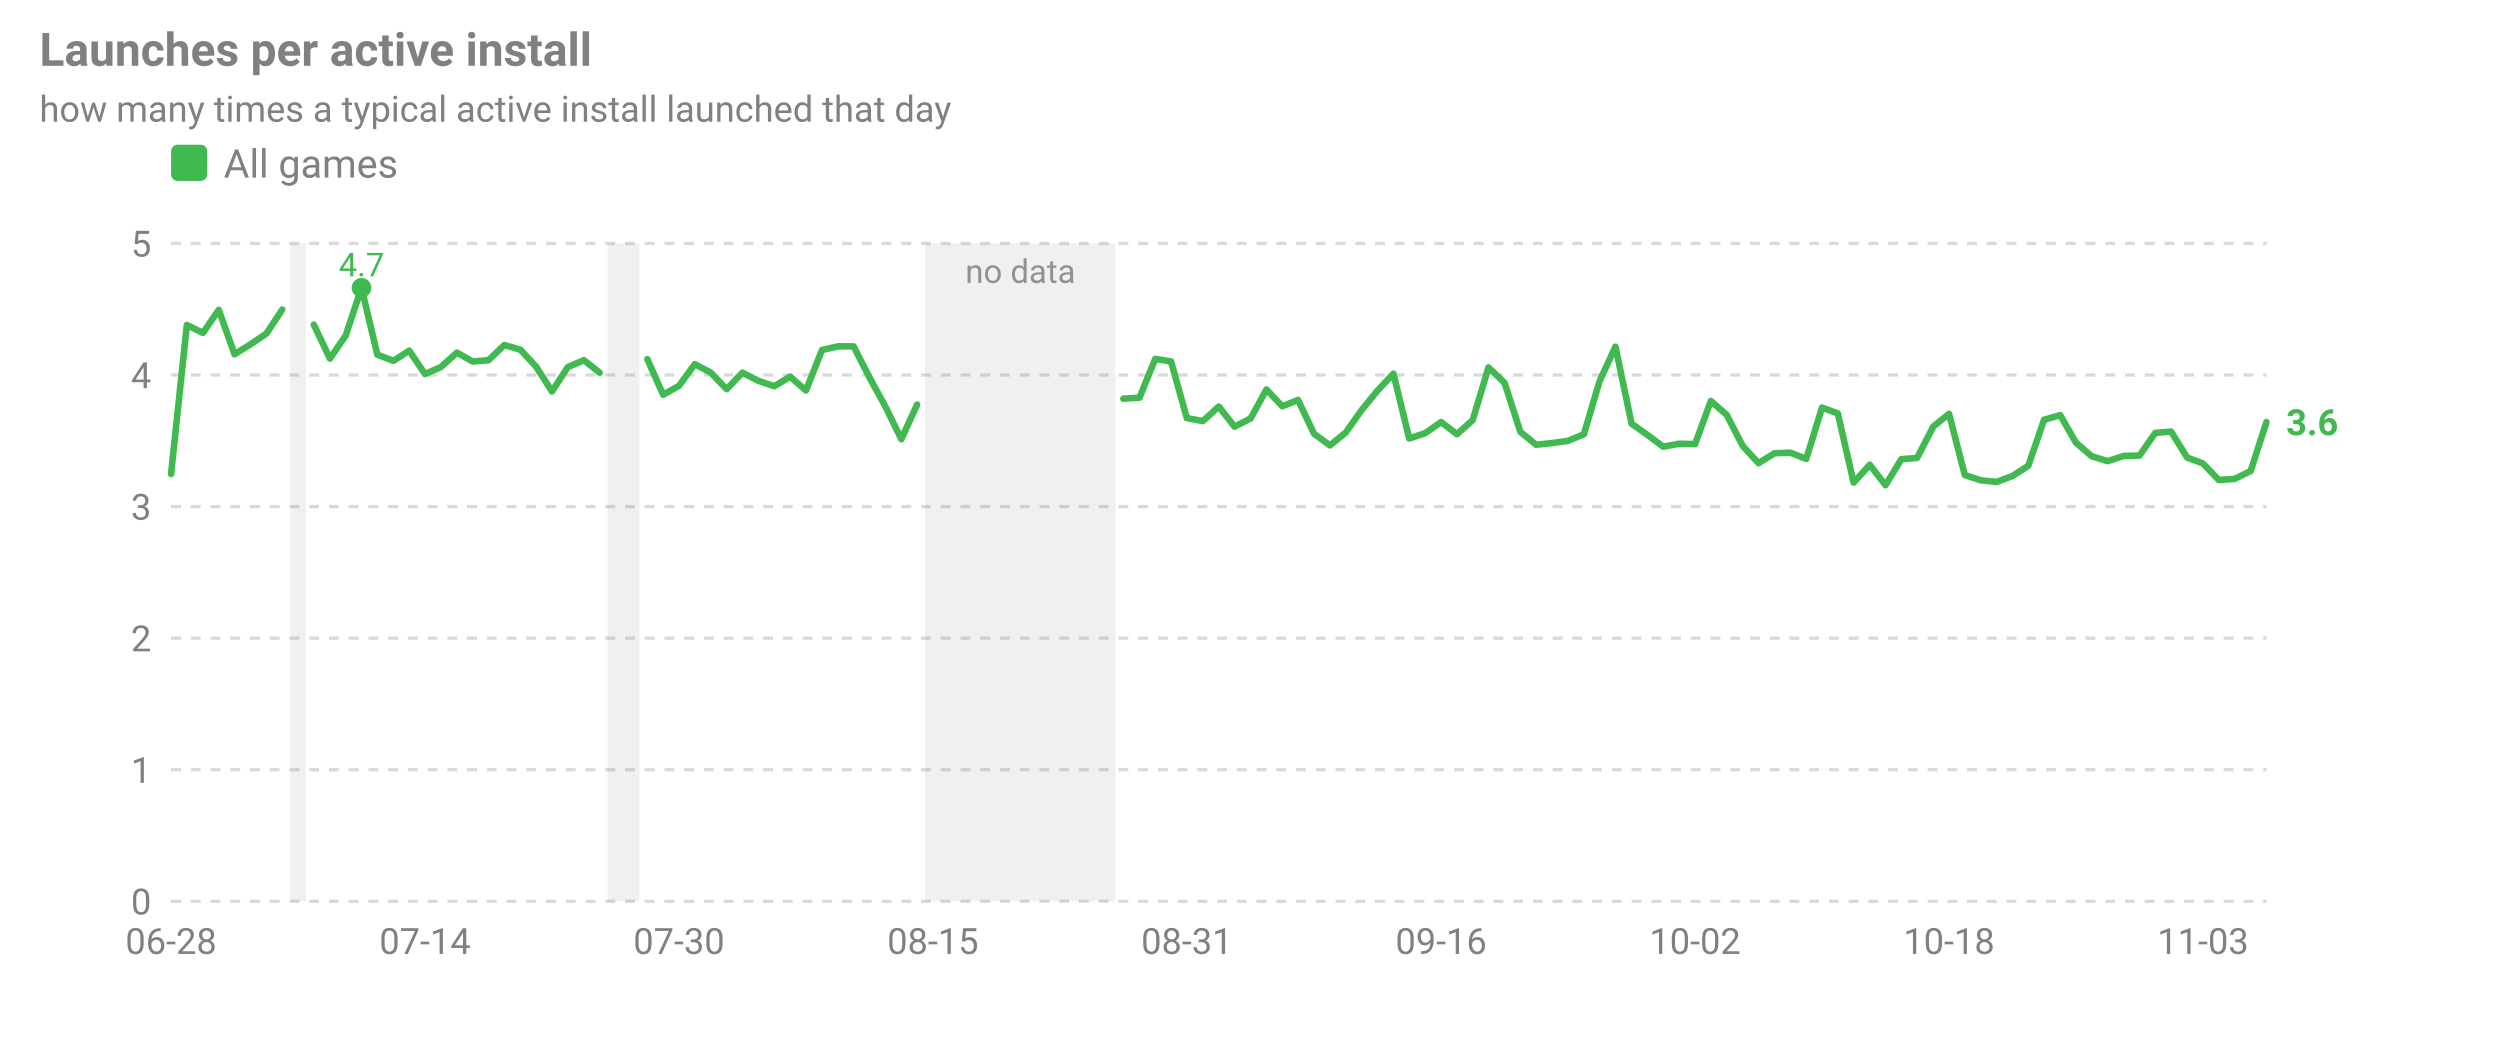
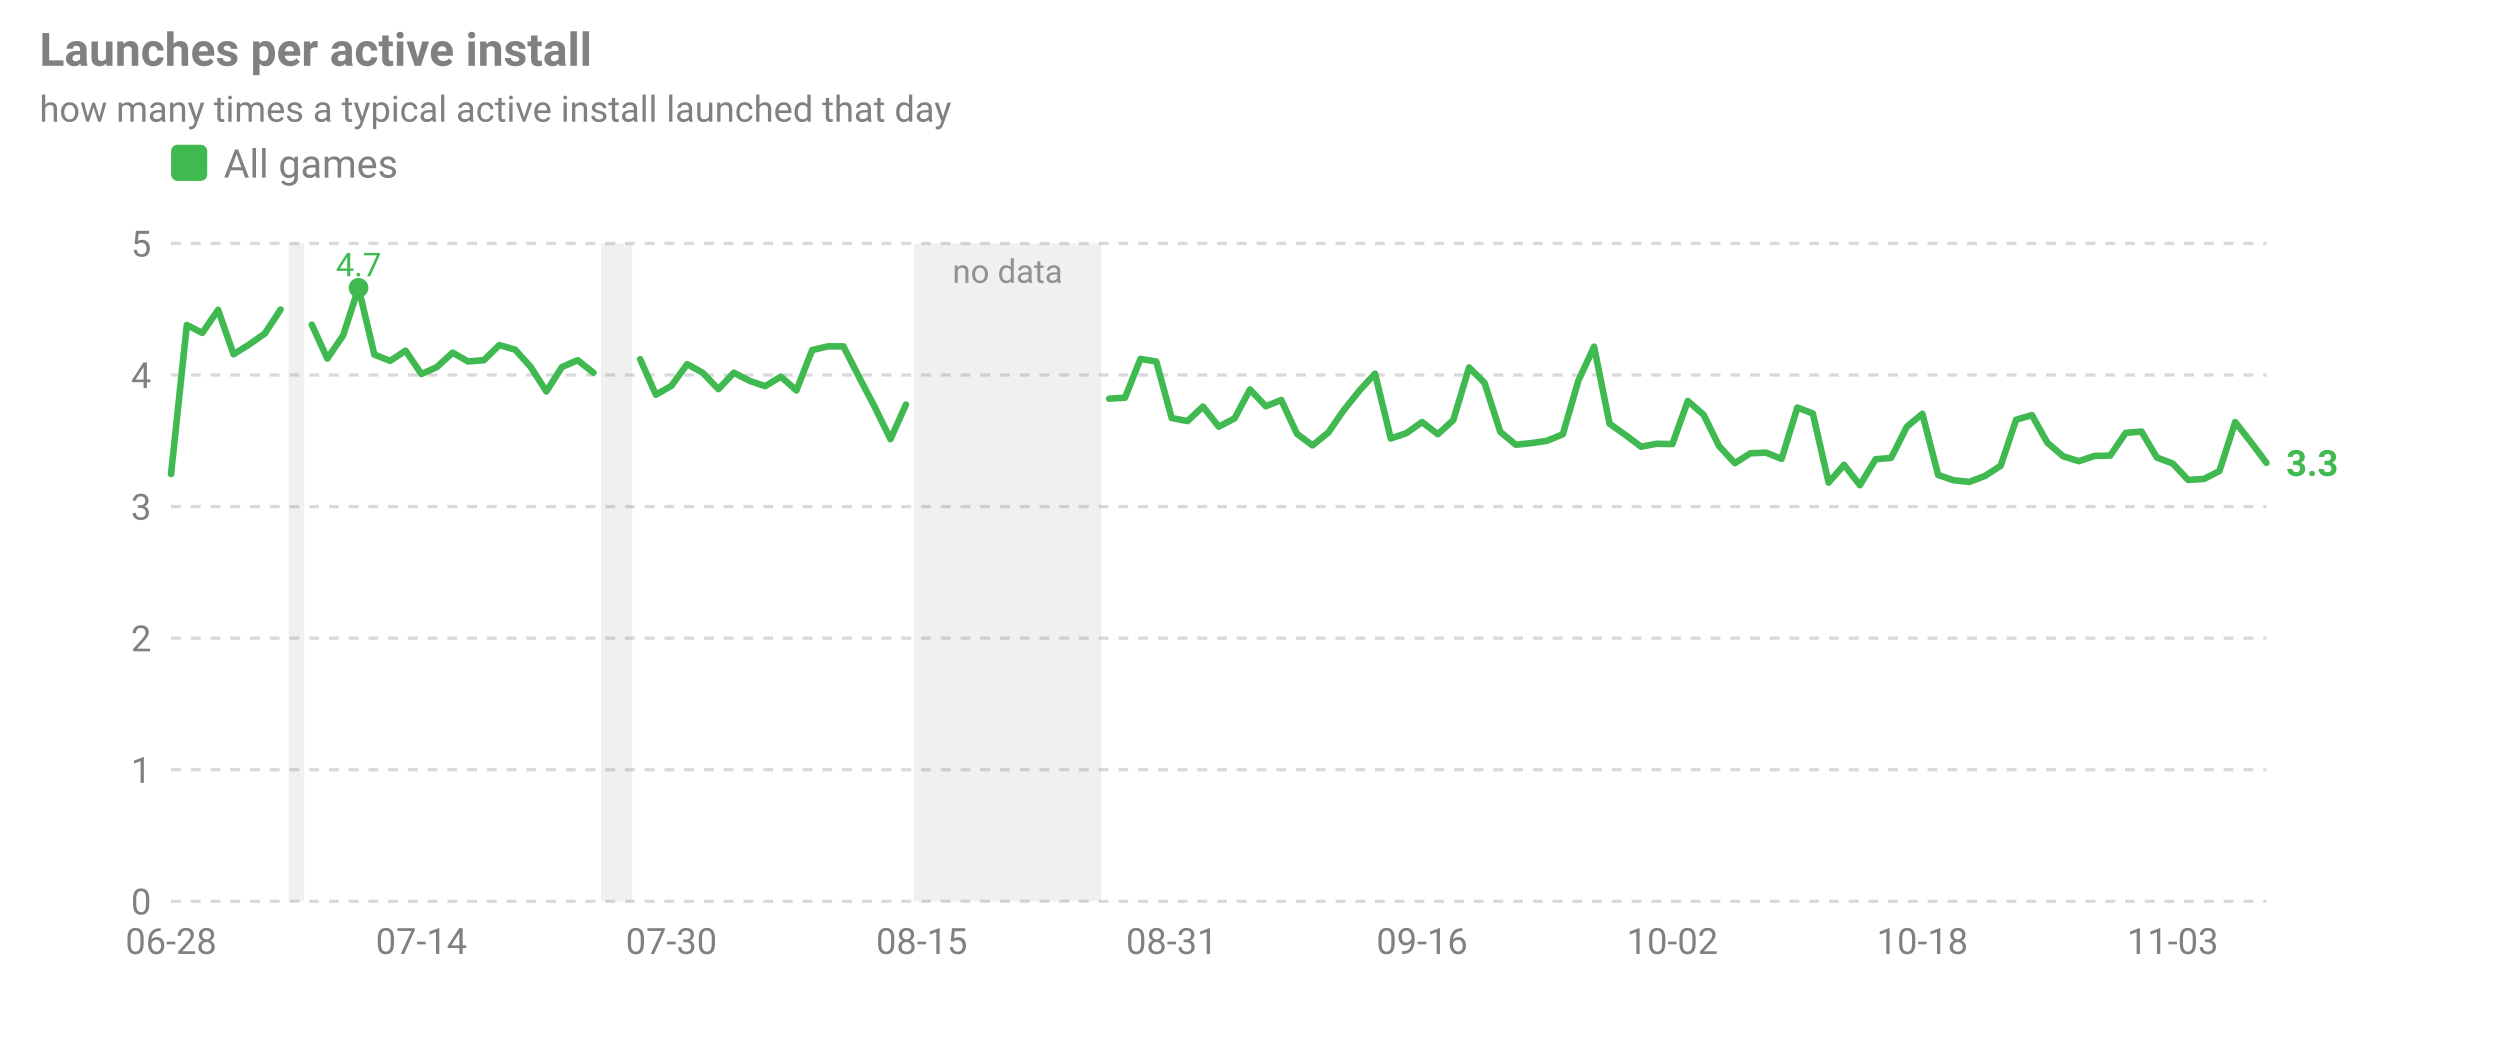
- <svg xmlns="http://www.w3.org/2000/svg" width="760" height="320" viewBox="0 0 760 320" role="img" aria-label="Launches per active install" data-chart="{&quot;bottom&quot;:274,&quot;labels&quot;:[&quot;06-28&quot;,&quot;06-29&quot;,&quot;06-30&quot;,&quot;07-01&quot;,&quot;07-02&quot;,&quot;07-03&quot;,&quot;07-04&quot;,&quot;07-05&quot;,&quot;07-06&quot;,&quot;07-07&quot;,&quot;07-08&quot;,&quot;07-09&quot;,&quot;07-10&quot;,&quot;07-11&quot;,&quot;07-12&quot;,&quot;07-13&quot;,&quot;07-14&quot;,&quot;07-15&quot;,&quot;07-16&quot;,&quot;07-17&quot;,&quot;07-18&quot;,&quot;07-19&quot;,&quot;07-20&quot;,&quot;07-21&quot;,&quot;07-22&quot;,&quot;07-23&quot;,&quot;07-24&quot;,&quot;07-25&quot;,&quot;07-26&quot;,&quot;07-27&quot;,&quot;07-28&quot;,&quot;07-29&quot;,&quot;07-30&quot;,&quot;07-31&quot;,&quot;08-01&quot;,&quot;08-02&quot;,&quot;08-03&quot;,&quot;08-04&quot;,&quot;08-05&quot;,&quot;08-06&quot;,&quot;08-07&quot;,&quot;08-08&quot;,&quot;08-09&quot;,&quot;08-10&quot;,&quot;08-11&quot;,&quot;08-12&quot;,&quot;08-13&quot;,&quot;08-14&quot;,&quot;08-15&quot;,&quot;08-16&quot;,&quot;08-17&quot;,&quot;08-18&quot;,&quot;08-19&quot;,&quot;08-20&quot;,&quot;08-21&quot;,&quot;08-22&quot;,&quot;08-23&quot;,&quot;08-24&quot;,&quot;08-25&quot;,&quot;08-26&quot;,&quot;08-27&quot;,&quot;08-28&quot;,&quot;08-29&quot;,&quot;08-30&quot;,&quot;08-31&quot;,&quot;09-01&quot;,&quot;09-02&quot;,&quot;09-03&quot;,&quot;09-04&quot;,&quot;09-05&quot;,&quot;09-06&quot;,&quot;09-07&quot;,&quot;09-08&quot;,&quot;09-09&quot;,&quot;09-10&quot;,&quot;09-11&quot;,&quot;09-12&quot;,&quot;09-13&quot;,&quot;09-14&quot;,&quot;09-15&quot;,&quot;09-16&quot;,&quot;09-17&quot;,&quot;09-18&quot;,&quot;09-19&quot;,&quot;09-20&quot;,&quot;09-21&quot;,&quot;09-22&quot;,&quot;09-23&quot;,&quot;09-24&quot;,&quot;09-25&quot;,&quot;09-26&quot;,&quot;09-27&quot;,&quot;09-28&quot;,&quot;09-29&quot;,&quot;09-30&quot;,&quot;10-01&quot;,&quot;10-02&quot;,&quot;10-03&quot;,&quot;10-04&quot;,&quot;10-05&quot;,&quot;10-06&quot;,&quot;10-07&quot;,&quot;10-08&quot;,&quot;10-09&quot;,&quot;10-10&quot;,&quot;10-11&quot;,&quot;10-12&quot;,&quot;10-13&quot;,&quot;10-14&quot;,&quot;10-15&quot;,&quot;10-16&quot;,&quot;10-17&quot;,&quot;10-18&quot;,&quot;10-19&quot;,&quot;10-20&quot;,&quot;10-21&quot;,&quot;10-22&quot;,&quot;10-23&quot;,&quot;10-24&quot;,&quot;10-25&quot;,&quot;10-26&quot;,&quot;10-27&quot;,&quot;10-28&quot;,&quot;10-29&quot;,&quot;10-30&quot;,&quot;10-31&quot;,&quot;11-01&quot;,&quot;11-02&quot;,&quot;11-03&quot;,&quot;11-04&quot;,&quot;11-05&quot;,&quot;11-06&quot;,&quot;11-07&quot;],&quot;series&quot;:[{&quot;color&quot;:&quot;#3fb950&quot;,&quot;name&quot;:&quot;All games&quot;,&quot;values&quot;:[&quot;3.2&quot;,&quot;4.4&quot;,&quot;4.3&quot;,&quot;4.5&quot;,&quot;4.2&quot;,&quot;4.2&quot;,&quot;4.3&quot;,&quot;4.5&quot;,null,&quot;4.4&quot;,&quot;4.1&quot;,&quot;4.3&quot;,&quot;4.7&quot;,&quot;4.2&quot;,&quot;4.1&quot;,&quot;4.2&quot;,&quot;4.0&quot;,&quot;4.1&quot;,&quot;4.2&quot;,&quot;4.1&quot;,&quot;4.1&quot;,&quot;4.2&quot;,&quot;4.2&quot;,&quot;4.1&quot;,&quot;3.9&quot;,&quot;4.1&quot;,&quot;4.1&quot;,&quot;4.0&quot;,null,null,&quot;4.1&quot;,&quot;3.8&quot;,&quot;3.9&quot;,&quot;4.1&quot;,&quot;4.0&quot;,&quot;3.9&quot;,&quot;4.0&quot;,&quot;4.0&quot;,&quot;3.9&quot;,&quot;4.0&quot;,&quot;3.9&quot;,&quot;4.2&quot;,&quot;4.2&quot;,&quot;4.2&quot;,&quot;4.0&quot;,&quot;3.8&quot;,&quot;3.5&quot;,&quot;3.8&quot;,null,null,null,null,null,null,null,null,null,null,null,null,&quot;3.8&quot;,&quot;3.8&quot;,&quot;4.1&quot;,&quot;4.1&quot;,&quot;3.7&quot;,&quot;3.7&quot;,&quot;3.8&quot;,&quot;3.6&quot;,&quot;3.7&quot;,&quot;3.9&quot;,&quot;3.8&quot;,&quot;3.8&quot;,&quot;3.6&quot;,&quot;3.5&quot;,&quot;3.6&quot;,&quot;3.7&quot;,&quot;3.9&quot;,&quot;4.0&quot;,&quot;3.5&quot;,&quot;3.6&quot;,&quot;3.6&quot;,&quot;3.5&quot;,&quot;3.7&quot;,&quot;4.1&quot;,&quot;3.9&quot;,&quot;3.6&quot;,&quot;3.5&quot;,&quot;3.5&quot;,&quot;3.5&quot;,&quot;3.5&quot;,&quot;4.0&quot;,&quot;4.2&quot;,&quot;3.6&quot;,&quot;3.5&quot;,&quot;3.5&quot;,&quot;3.5&quot;,&quot;3.5&quot;,&quot;3.8&quot;,&quot;3.7&quot;,&quot;3.5&quot;,&quot;3.3&quot;,&quot;3.4&quot;,&quot;3.4&quot;,&quot;3.4&quot;,&quot;3.8&quot;,&quot;3.7&quot;,&quot;3.2&quot;,&quot;3.3&quot;,&quot;3.2&quot;,&quot;3.4&quot;,&quot;3.4&quot;,&quot;3.6&quot;,&quot;3.7&quot;,&quot;3.2&quot;,&quot;3.2&quot;,&quot;3.2&quot;,&quot;3.2&quot;,&quot;3.3&quot;,&quot;3.7&quot;,&quot;3.7&quot;,&quot;3.5&quot;,&quot;3.4&quot;,&quot;3.3&quot;,&quot;3.4&quot;,&quot;3.4&quot;,&quot;3.6&quot;,&quot;3.6&quot;,&quot;3.4&quot;,&quot;3.3&quot;,&quot;3.2&quot;,&quot;3.2&quot;,&quot;3.3&quot;,&quot;3.6&quot;],&quot;y&quot;:[144.1,98.8,101.2,94.2,107.7,104.7,101.4,94.1,null,98.7,109.0,102.0,87.5,107.8,109.7,106.6,113.7,111.6,107.2,109.9,109.5,104.9,106.3,111.5,119.0,111.6,109.5,113.3,null,null,109.2,120.0,117.3,110.7,113.3,118.3,113.3,115.8,117.4,114.5,118.7,106.4,105.3,105.3,114.7,123.7,133.5,123.0,null,null,null,null,null,null,null,null,null,null,null,null,121.2,120.9,109.1,109.9,127.1,128.0,123.6,129.7,127.2,118.4,123.5,121.6,131.9,135.4,131.5,124.7,118.7,113.6,133.3,131.7,128.3,132.0,127.7,111.7,116.4,131.3,135.2,134.7,134.0,132.0,115.8,105.4,128.8,132.2,135.8,134.9,135.0,121.9,126.1,135.6,140.8,137.8,137.6,139.5,123.9,125.7,146.7,141.3,147.5,139.6,139.2,129.7,125.8,144.4,146.0,146.5,144.7,141.6,127.6,126.2,134.6,138.7,140.2,138.6,138.5,131.6,131.2,139.1,140.9,145.9,145.6,143.2,128.3]}],&quot;top&quot;:74,&quot;type&quot;:&quot;lines&quot;,&quot;x&quot;:[52.0,56.8,61.7,66.5,71.3,76.1,81.0,85.8,90.6,95.4,100.3,105.1,109.9,114.7,119.6,124.4,129.2,134.0,138.9,143.7,148.5,153.3,158.2,163.0,167.8,172.6,177.5,182.3,187.1,191.9,196.8,201.6,206.4,211.2,216.1,220.9,225.7,230.6,235.4,240.2,245.0,249.9,254.7,259.5,264.3,269.2,274.0,278.8,283.6,288.5,293.3,298.1,302.9,307.8,312.6,317.4,322.2,327.1,331.9,336.7,341.5,346.4,351.2,356.0,360.8,365.7,370.5,375.3,380.2,385.0,389.8,394.6,399.5,404.3,409.1,413.9,418.8,423.6,428.4,433.2,438.1,442.9,447.7,452.5,457.4,462.2,467.0,471.8,476.7,481.5,486.3,491.1,496.0,500.8,505.6,510.4,515.3,520.1,524.9,529.8,534.6,539.4,544.2,549.1,553.9,558.7,563.5,568.4,573.2,578.0,582.8,587.7,592.5,597.3,602.1,607.0,611.8,616.6,621.4,626.3,631.1,635.9,640.7,645.6,650.4,655.2,660.0,664.9,669.7,674.5,679.3,684.2,689.0]}">
+ <svg xmlns="http://www.w3.org/2000/svg" width="760" height="320" viewBox="0 0 760 320" role="img" aria-label="Launches per active install" data-chart="{&quot;bottom&quot;:274,&quot;labels&quot;:[&quot;06-28&quot;,&quot;06-29&quot;,&quot;06-30&quot;,&quot;07-01&quot;,&quot;07-02&quot;,&quot;07-03&quot;,&quot;07-04&quot;,&quot;07-05&quot;,&quot;07-06&quot;,&quot;07-07&quot;,&quot;07-08&quot;,&quot;07-09&quot;,&quot;07-10&quot;,&quot;07-11&quot;,&quot;07-12&quot;,&quot;07-13&quot;,&quot;07-14&quot;,&quot;07-15&quot;,&quot;07-16&quot;,&quot;07-17&quot;,&quot;07-18&quot;,&quot;07-19&quot;,&quot;07-20&quot;,&quot;07-21&quot;,&quot;07-22&quot;,&quot;07-23&quot;,&quot;07-24&quot;,&quot;07-25&quot;,&quot;07-26&quot;,&quot;07-27&quot;,&quot;07-28&quot;,&quot;07-29&quot;,&quot;07-30&quot;,&quot;07-31&quot;,&quot;08-01&quot;,&quot;08-02&quot;,&quot;08-03&quot;,&quot;08-04&quot;,&quot;08-05&quot;,&quot;08-06&quot;,&quot;08-07&quot;,&quot;08-08&quot;,&quot;08-09&quot;,&quot;08-10&quot;,&quot;08-11&quot;,&quot;08-12&quot;,&quot;08-13&quot;,&quot;08-14&quot;,&quot;08-15&quot;,&quot;08-16&quot;,&quot;08-17&quot;,&quot;08-18&quot;,&quot;08-19&quot;,&quot;08-20&quot;,&quot;08-21&quot;,&quot;08-22&quot;,&quot;08-23&quot;,&quot;08-24&quot;,&quot;08-25&quot;,&quot;08-26&quot;,&quot;08-27&quot;,&quot;08-28&quot;,&quot;08-29&quot;,&quot;08-30&quot;,&quot;08-31&quot;,&quot;09-01&quot;,&quot;09-02&quot;,&quot;09-03&quot;,&quot;09-04&quot;,&quot;09-05&quot;,&quot;09-06&quot;,&quot;09-07&quot;,&quot;09-08&quot;,&quot;09-09&quot;,&quot;09-10&quot;,&quot;09-11&quot;,&quot;09-12&quot;,&quot;09-13&quot;,&quot;09-14&quot;,&quot;09-15&quot;,&quot;09-16&quot;,&quot;09-17&quot;,&quot;09-18&quot;,&quot;09-19&quot;,&quot;09-20&quot;,&quot;09-21&quot;,&quot;09-22&quot;,&quot;09-23&quot;,&quot;09-24&quot;,&quot;09-25&quot;,&quot;09-26&quot;,&quot;09-27&quot;,&quot;09-28&quot;,&quot;09-29&quot;,&quot;09-30&quot;,&quot;10-01&quot;,&quot;10-02&quot;,&quot;10-03&quot;,&quot;10-04&quot;,&quot;10-05&quot;,&quot;10-06&quot;,&quot;10-07&quot;,&quot;10-08&quot;,&quot;10-09&quot;,&quot;10-10&quot;,&quot;10-11&quot;,&quot;10-12&quot;,&quot;10-13&quot;,&quot;10-14&quot;,&quot;10-15&quot;,&quot;10-16&quot;,&quot;10-17&quot;,&quot;10-18&quot;,&quot;10-19&quot;,&quot;10-20&quot;,&quot;10-21&quot;,&quot;10-22&quot;,&quot;10-23&quot;,&quot;10-24&quot;,&quot;10-25&quot;,&quot;10-26&quot;,&quot;10-27&quot;,&quot;10-28&quot;,&quot;10-29&quot;,&quot;10-30&quot;,&quot;10-31&quot;,&quot;11-01&quot;,&quot;11-02&quot;,&quot;11-03&quot;,&quot;11-04&quot;,&quot;11-05&quot;,&quot;11-06&quot;,&quot;11-07&quot;,&quot;11-08&quot;,&quot;11-09&quot;],&quot;series&quot;:[{&quot;color&quot;:&quot;#3fb950&quot;,&quot;name&quot;:&quot;All games&quot;,&quot;values&quot;:[&quot;3.2&quot;,&quot;4.4&quot;,&quot;4.3&quot;,&quot;4.5&quot;,&quot;4.2&quot;,&quot;4.2&quot;,&quot;4.3&quot;,&quot;4.5&quot;,null,&quot;4.4&quot;,&quot;4.1&quot;,&quot;4.3&quot;,&quot;4.7&quot;,&quot;4.2&quot;,&quot;4.1&quot;,&quot;4.2&quot;,&quot;4.0&quot;,&quot;4.1&quot;,&quot;4.2&quot;,&quot;4.1&quot;,&quot;4.1&quot;,&quot;4.2&quot;,&quot;4.2&quot;,&quot;4.1&quot;,&quot;3.9&quot;,&quot;4.1&quot;,&quot;4.1&quot;,&quot;4.0&quot;,null,null,&quot;4.1&quot;,&quot;3.8&quot;,&quot;3.9&quot;,&quot;4.1&quot;,&quot;4.0&quot;,&quot;3.9&quot;,&quot;4.0&quot;,&quot;4.0&quot;,&quot;3.9&quot;,&quot;4.0&quot;,&quot;3.9&quot;,&quot;4.2&quot;,&quot;4.2&quot;,&quot;4.2&quot;,&quot;4.0&quot;,&quot;3.8&quot;,&quot;3.5&quot;,&quot;3.8&quot;,null,null,null,null,null,null,null,null,null,null,null,null,&quot;3.8&quot;,&quot;3.8&quot;,&quot;4.1&quot;,&quot;4.1&quot;,&quot;3.7&quot;,&quot;3.7&quot;,&quot;3.8&quot;,&quot;3.6&quot;,&quot;3.7&quot;,&quot;3.9&quot;,&quot;3.8&quot;,&quot;3.8&quot;,&quot;3.6&quot;,&quot;3.5&quot;,&quot;3.6&quot;,&quot;3.7&quot;,&quot;3.9&quot;,&quot;4.0&quot;,&quot;3.5&quot;,&quot;3.6&quot;,&quot;3.6&quot;,&quot;3.5&quot;,&quot;3.7&quot;,&quot;4.1&quot;,&quot;3.9&quot;,&quot;3.6&quot;,&quot;3.5&quot;,&quot;3.5&quot;,&quot;3.5&quot;,&quot;3.5&quot;,&quot;4.0&quot;,&quot;4.2&quot;,&quot;3.6&quot;,&quot;3.5&quot;,&quot;3.5&quot;,&quot;3.5&quot;,&quot;3.5&quot;,&quot;3.8&quot;,&quot;3.7&quot;,&quot;3.5&quot;,&quot;3.3&quot;,&quot;3.4&quot;,&quot;3.4&quot;,&quot;3.4&quot;,&quot;3.8&quot;,&quot;3.7&quot;,&quot;3.2&quot;,&quot;3.3&quot;,&quot;3.2&quot;,&quot;3.4&quot;,&quot;3.4&quot;,&quot;3.6&quot;,&quot;3.7&quot;,&quot;3.2&quot;,&quot;3.2&quot;,&quot;3.2&quot;,&quot;3.2&quot;,&quot;3.3&quot;,&quot;3.7&quot;,&quot;3.7&quot;,&quot;3.5&quot;,&quot;3.4&quot;,&quot;3.3&quot;,&quot;3.4&quot;,&quot;3.4&quot;,&quot;3.6&quot;,&quot;3.6&quot;,&quot;3.4&quot;,&quot;3.3&quot;,&quot;3.2&quot;,&quot;3.2&quot;,&quot;3.3&quot;,&quot;3.6&quot;,&quot;3.5&quot;,&quot;3.3&quot;],&quot;y&quot;:[144.1,98.8,101.2,94.2,107.7,104.7,101.4,94.1,null,98.7,109.0,102.0,87.5,107.8,109.7,106.6,113.7,111.6,107.2,109.9,109.5,104.9,106.3,111.5,119.0,111.6,109.5,113.3,null,null,109.2,120.0,117.3,110.7,113.3,118.3,113.3,115.8,117.4,114.5,118.7,106.4,105.3,105.3,114.7,123.7,133.5,123.0,null,null,null,null,null,null,null,null,null,null,null,null,121.2,120.9,109.1,109.9,127.1,128.0,123.6,129.7,127.2,118.4,123.5,121.6,131.9,135.4,131.5,124.7,118.7,113.6,133.3,131.7,128.3,132.0,127.7,111.7,116.4,131.3,135.2,134.7,134.0,132.0,115.8,105.4,128.8,132.2,135.8,134.9,135.0,121.9,126.1,135.6,140.8,137.8,137.6,139.5,123.9,125.7,146.7,141.3,147.5,139.6,139.2,129.7,125.8,144.4,146.0,146.5,144.7,141.6,127.6,126.2,134.6,138.7,140.2,138.6,138.5,131.6,131.2,139.1,140.9,145.9,145.6,143.2,128.3,134.3,140.7]}],&quot;top&quot;:74,&quot;type&quot;:&quot;lines&quot;,&quot;x&quot;:[52.0,56.8,61.5,66.3,71.0,75.8,80.5,85.3,90.0,94.8,99.5,104.3,109.0,113.8,118.6,123.3,128.1,132.8,137.6,142.3,147.1,151.8,156.6,161.3,166.1,170.8,175.6,180.4,185.1,189.9,194.6,199.4,204.1,208.9,213.6,218.4,223.1,227.9,232.6,237.4,242.1,246.9,251.7,256.4,261.2,265.9,270.7,275.4,280.2,284.9,289.7,294.4,299.2,303.9,308.7,313.5,318.2,323.0,327.7,332.5,337.2,342.0,346.7,351.5,356.2,361.0,365.7,370.5,375.3,380.0,384.8,389.5,394.3,399.0,403.8,408.5,413.3,418.0,422.8,427.5,432.3,437.1,441.8,446.6,451.3,456.1,460.8,465.6,470.3,475.1,479.8,484.6,489.3,494.1,498.9,503.6,508.4,513.1,517.9,522.6,527.4,532.1,536.9,541.6,546.4,551.1,555.9,560.6,565.4,570.2,574.9,579.7,584.4,589.2,593.9,598.7,603.4,608.2,612.9,617.7,622.4,627.2,632.0,636.7,641.5,646.2,651.0,655.7,660.5,665.2,670.0,674.7,679.5,684.2,689.0]}">
  <style>
  text{font-family:-apple-system,BlinkMacSystemFont,'Segoe UI',Roboto,Helvetica,Arial,sans-serif}
  .grid{stroke:#808080;stroke-opacity:.3;stroke-width:1}
  .axis{stroke:#808080;stroke-width:1}
  .lbl{fill:#808080;font-size:12px}
  .val{fill:#808080;font-size:12px;font-weight:600}
  .title{fill:#808080;font-size:14px;font-weight:700}
  .sub{fill:#808080;font-size:11px}
  .gap{fill:#808080;opacity:.12}
  .gaplbl{fill:#808080;font-size:10px;opacity:.85}
  .ico{fill:#808080}
  .t1{fill:#e3b341}
  .t2{fill:#d29922}
  .t3{fill:#b7860b}
  .t4{fill:#946f0f}
</style>
  <text x="12" y="20" class="title">Launches per active install</text>
  <text x="12" y="37" class="sub">how many times a typical active install launched that day</text>
-   <rect x="88.2" y="74" width="4.8" height="200" class="gap" />
-   <rect x="184.7" y="74" width="9.7" height="200" class="gap" />
-   <rect x="281.2" y="74" width="57.9" height="200" class="gap" />
-   <text x="310.2" y="86" class="gaplbl" text-anchor="middle">no data</text>
+   <rect x="87.7" y="74" width="4.8" height="200" class="gap" />
+   <rect x="182.7" y="74" width="9.5" height="200" class="gap" />
+   <rect x="277.8" y="74" width="57.0" height="200" class="gap" />
+   <text x="306.3" y="86" class="gaplbl" text-anchor="middle">no data</text>
  <line x1="52" y1="274.0" x2="689" y2="274.0" class="grid" stroke-dasharray="3 3" />
  <text x="46" y="278.0" class="sub" text-anchor="end">0</text>
  <line x1="52" y1="234.0" x2="689" y2="234.0" class="grid" stroke-dasharray="3 3" />
  <text x="46" y="238.0" class="sub" text-anchor="end">1</text>
  <line x1="52" y1="194.0" x2="689" y2="194.0" class="grid" stroke-dasharray="3 3" />
  <text x="46" y="198.0" class="sub" text-anchor="end">2</text>
  <line x1="52" y1="154.0" x2="689" y2="154.0" class="grid" stroke-dasharray="3 3" />
  <text x="46" y="158.0" class="sub" text-anchor="end">3</text>
  <line x1="52" y1="114.0" x2="689" y2="114.0" class="grid" stroke-dasharray="3 3" />
  <text x="46" y="118.0" class="sub" text-anchor="end">4</text>
  <line x1="52" y1="74.0" x2="689" y2="74.0" class="grid" stroke-dasharray="3 3" />
  <text x="46" y="78.0" class="sub" text-anchor="end">5</text>
  <text x="52.0" y="290" class="sub" text-anchor="middle">06-28</text>
-   <text x="129.2" y="290" class="sub" text-anchor="middle">07-14</text>
-   <text x="206.4" y="290" class="sub" text-anchor="middle">07-30</text>
-   <text x="283.6" y="290" class="sub" text-anchor="middle">08-15</text>
-   <text x="360.8" y="290" class="sub" text-anchor="middle">08-31</text>
-   <text x="438.1" y="290" class="sub" text-anchor="middle">09-16</text>
-   <text x="515.3" y="290" class="sub" text-anchor="middle">10-02</text>
-   <text x="592.5" y="290" class="sub" text-anchor="middle">10-18</text>
-   <text x="669.7" y="290" class="sub" text-anchor="middle">11-03</text>
-   <polyline points="52.0,144.1 56.8,98.8 61.7,101.2 66.5,94.2 71.3,107.7 76.1,104.7 81.0,101.4 85.8,94.1" fill="none" stroke="#3fb950" stroke-width="2" stroke-linejoin="round" stroke-linecap="round" />
-   <polyline points="95.4,98.7 100.3,109.0 105.1,102.0 109.9,87.5 114.7,107.8 119.6,109.7 124.4,106.6 129.2,113.7 134.0,111.6 138.9,107.2 143.7,109.9 148.5,109.5 153.3,104.9 158.2,106.3 163.0,111.5 167.8,119.0 172.6,111.6 177.5,109.5 182.3,113.3" fill="none" stroke="#3fb950" stroke-width="2" stroke-linejoin="round" stroke-linecap="round" />
-   <polyline points="196.8,109.2 201.6,120.0 206.4,117.3 211.2,110.7 216.1,113.3 220.9,118.3 225.7,113.3 230.6,115.8 235.4,117.4 240.2,114.5 245.0,118.7 249.9,106.4 254.7,105.3 259.5,105.3 264.3,114.7 269.2,123.7 274.0,133.5 278.8,123.0" fill="none" stroke="#3fb950" stroke-width="2" stroke-linejoin="round" stroke-linecap="round" />
-   <polyline points="341.5,121.2 346.4,120.9 351.2,109.1 356.0,109.9 360.8,127.1 365.7,128.0 370.5,123.6 375.3,129.7 380.2,127.2 385.0,118.4 389.8,123.5 394.6,121.6 399.5,131.9 404.3,135.4 409.1,131.5 413.9,124.7 418.8,118.7 423.6,113.6 428.4,133.3 433.2,131.7 438.1,128.3 442.9,132.0 447.7,127.7 452.5,111.7 457.4,116.4 462.2,131.3 467.0,135.2 471.8,134.7 476.7,134.0 481.5,132.0 486.3,115.8 491.1,105.4 496.0,128.8 500.8,132.2 505.6,135.8 510.4,134.9 515.3,135.0 520.1,121.9 524.9,126.1 529.8,135.6 534.6,140.8 539.4,137.8 544.2,137.6 549.1,139.5 553.9,123.9 558.7,125.7 563.5,146.7 568.4,141.3 573.2,147.5 578.0,139.6 582.8,139.2 587.7,129.7 592.5,125.8 597.3,144.4 602.1,146.0 607.0,146.5 611.8,144.7 616.6,141.6 621.4,127.6 626.3,126.2 631.1,134.6 635.9,138.7 640.7,140.2 645.6,138.6 650.4,138.5 655.2,131.6 660.0,131.2 664.9,139.1 669.7,140.9 674.5,145.9 679.3,145.6 684.2,143.2 689.0,128.3" fill="none" stroke="#3fb950" stroke-width="2" stroke-linejoin="round" stroke-linecap="round" />
-   <text x="695.0" y="132.3" style="fill:#3fb950;font-size:11px;font-weight:600">3.6</text>
-   <circle cx="109.9" cy="87.5" r="3" fill="#3fb950" />
-   <text x="109.9" y="84.0" text-anchor="middle" style="fill:#3fb950;font-size:10px">4.7</text>
+   <text x="128.1" y="290" class="sub" text-anchor="middle">07-14</text>
+   <text x="204.1" y="290" class="sub" text-anchor="middle">07-30</text>
+   <text x="280.2" y="290" class="sub" text-anchor="middle">08-15</text>
+   <text x="356.2" y="290" class="sub" text-anchor="middle">08-31</text>
+   <text x="432.3" y="290" class="sub" text-anchor="middle">09-16</text>
+   <text x="508.4" y="290" class="sub" text-anchor="middle">10-02</text>
+   <text x="584.4" y="290" class="sub" text-anchor="middle">10-18</text>
+   <text x="660.5" y="290" class="sub" text-anchor="middle">11-03</text>
+   <polyline points="52.0,144.1 56.8,98.8 61.5,101.2 66.3,94.2 71.0,107.7 75.8,104.7 80.5,101.4 85.3,94.1" fill="none" stroke="#3fb950" stroke-width="2" stroke-linejoin="round" stroke-linecap="round" />
+   <polyline points="94.8,98.7 99.5,109.0 104.3,102.0 109.0,87.5 113.8,107.8 118.6,109.7 123.3,106.6 128.1,113.7 132.8,111.6 137.6,107.2 142.3,109.9 147.1,109.5 151.8,104.9 156.6,106.3 161.3,111.5 166.1,119.0 170.8,111.6 175.6,109.5 180.4,113.3" fill="none" stroke="#3fb950" stroke-width="2" stroke-linejoin="round" stroke-linecap="round" />
+   <polyline points="194.6,109.2 199.4,120.0 204.1,117.3 208.9,110.7 213.6,113.3 218.4,118.3 223.1,113.3 227.9,115.8 232.6,117.4 237.4,114.5 242.1,118.7 246.9,106.4 251.7,105.3 256.4,105.3 261.2,114.7 265.9,123.7 270.7,133.5 275.4,123.0" fill="none" stroke="#3fb950" stroke-width="2" stroke-linejoin="round" stroke-linecap="round" />
+   <polyline points="337.2,121.2 342.0,120.9 346.7,109.1 351.5,109.9 356.2,127.1 361.0,128.0 365.7,123.6 370.5,129.7 375.3,127.2 380.0,118.4 384.8,123.5 389.5,121.6 394.3,131.9 399.0,135.4 403.8,131.5 408.5,124.7 413.3,118.7 418.0,113.6 422.8,133.3 427.5,131.7 432.3,128.3 437.1,132.0 441.8,127.7 446.6,111.7 451.3,116.4 456.1,131.3 460.8,135.2 465.6,134.7 470.3,134.0 475.1,132.0 479.8,115.8 484.6,105.4 489.3,128.8 494.1,132.2 498.9,135.8 503.6,134.9 508.4,135.0 513.1,121.9 517.9,126.1 522.6,135.6 527.4,140.8 532.1,137.8 536.9,137.6 541.6,139.5 546.4,123.9 551.1,125.7 555.9,146.7 560.6,141.3 565.4,147.5 570.2,139.6 574.9,139.2 579.7,129.7 584.4,125.8 589.2,144.4 593.9,146.0 598.7,146.5 603.4,144.7 608.2,141.6 612.9,127.6 617.7,126.2 622.4,134.6 627.2,138.7 632.0,140.2 636.7,138.6 641.5,138.5 646.2,131.6 651.0,131.2 655.7,139.1 660.5,140.9 665.2,145.9 670.0,145.6 674.7,143.2 679.5,128.3 684.2,134.3 689.0,140.7" fill="none" stroke="#3fb950" stroke-width="2" stroke-linejoin="round" stroke-linecap="round" />
+   <text x="695.0" y="144.7" style="fill:#3fb950;font-size:11px;font-weight:600">3.3</text>
+   <circle cx="109.0" cy="87.5" r="3" fill="#3fb950" />
+   <text x="109.0" y="84.0" text-anchor="middle" style="fill:#3fb950;font-size:10px">4.7</text>
  <rect x="52" y="44" width="11" height="11" rx="2" fill="#3fb950" />
  <text x="68" y="54" class="lbl">All games</text>
</svg>
